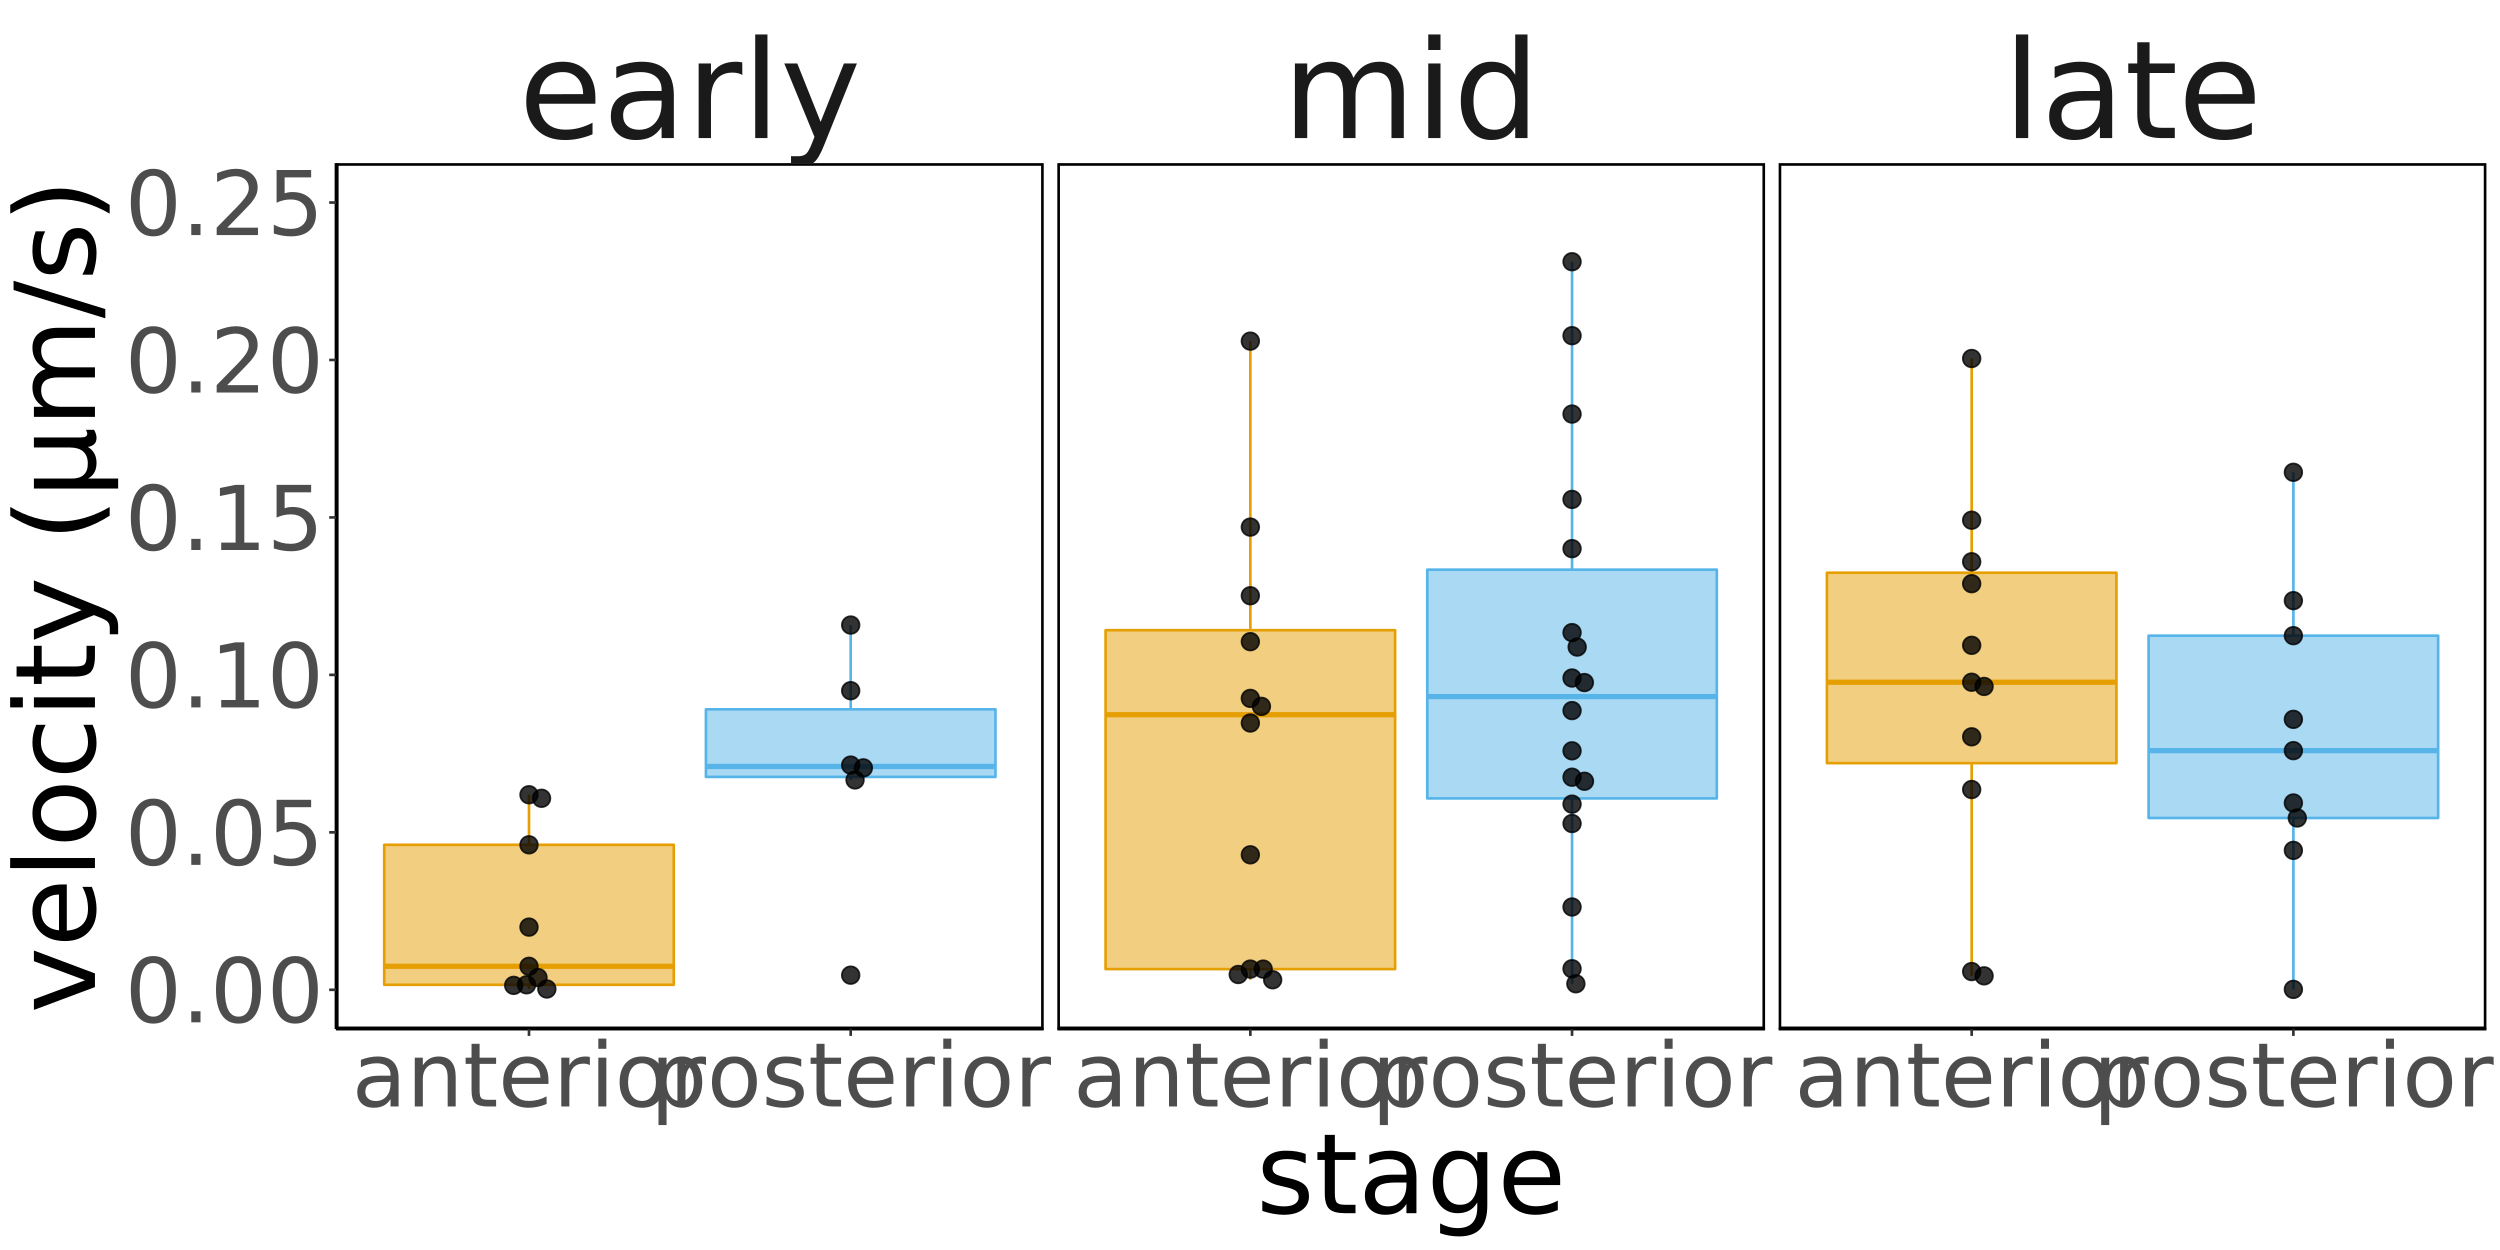
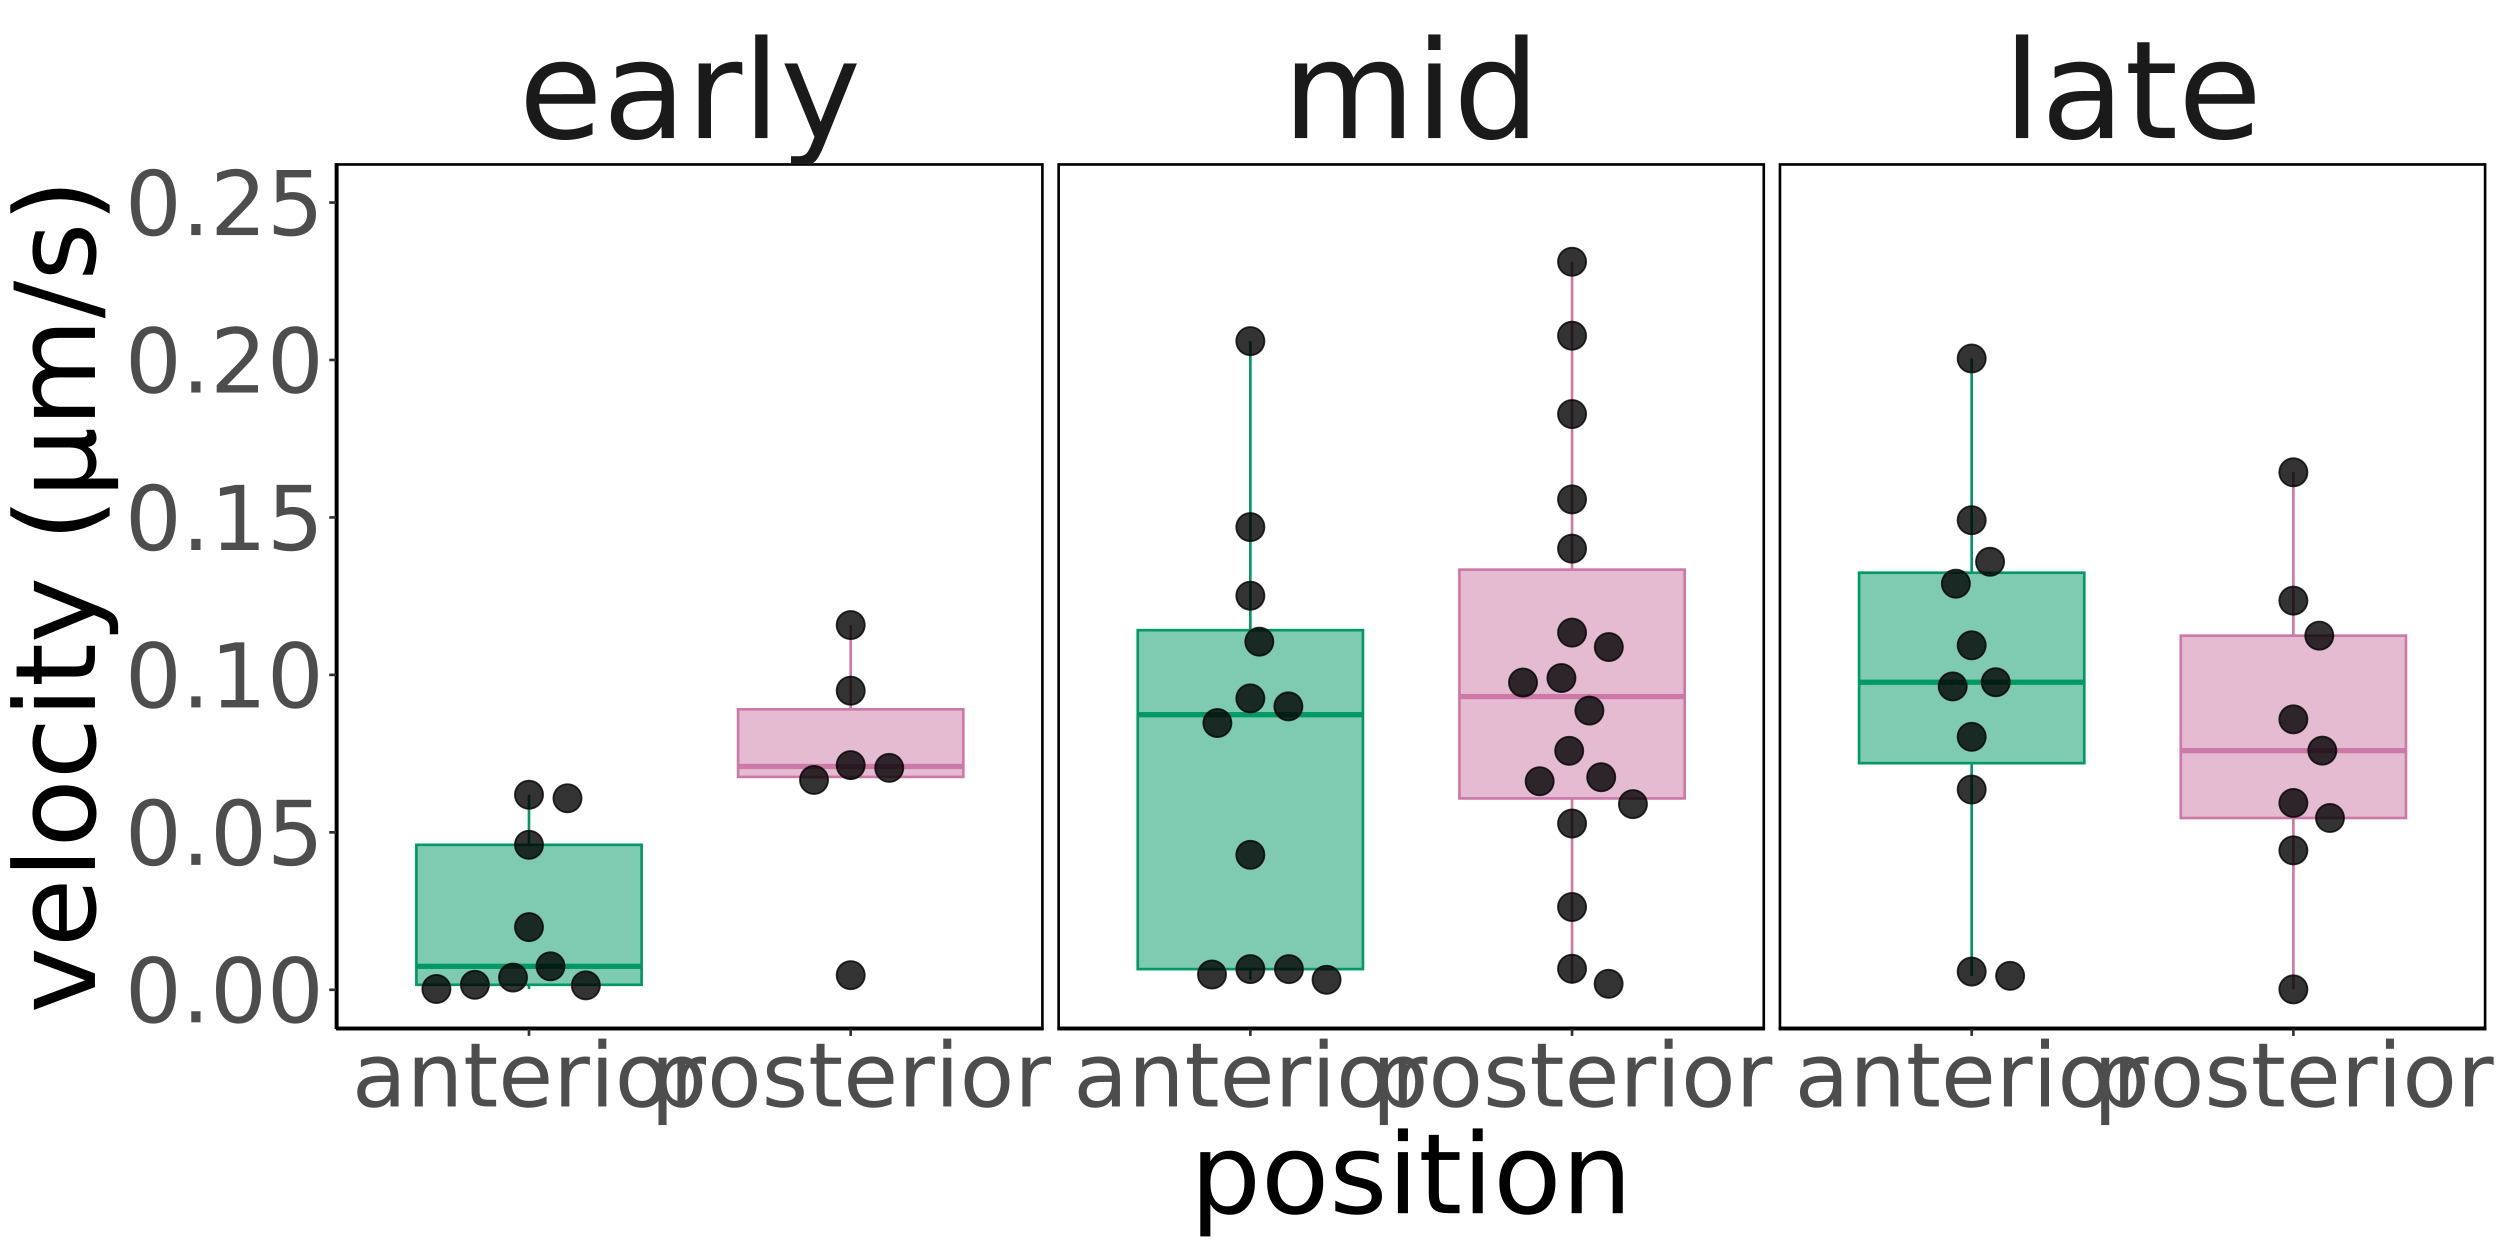
<svg xmlns="http://www.w3.org/2000/svg" class="svglite" width="1008.00pt" height="504.00pt" viewBox="0 0 1008.00 504.00">
  <defs>
    <style type="text/css">
    .svglite line, .svglite polyline, .svglite polygon, .svglite path, .svglite rect, .svglite circle {
      fill: none;
      stroke: #000000;
      stroke-linecap: round;
      stroke-linejoin: round;
      stroke-miterlimit: 10.00;
    }
    .svglite text {
      white-space: pre;
    }
  </style>
  </defs>
  <rect width="100%" height="100%" style="stroke: none; fill: #FFFFFF;" />
  <defs>
    <clipPath id="cpMC4wMHwxMDA4LjAwfDAuMDB8NTA0LjAw">
      <rect x="0.00" y="0.00" width="1008.00" height="504.00" />
    </clipPath>
  </defs>
  <g clip-path="url(#cpMC4wMHwxMDA4LjAwfDAuMDB8NTA0LjAw)">
-     <rect x="0.00" y="0.00" width="1008.00" height="504.00" style="stroke-width: 1.07; stroke: #FFFFFF; fill: #FFFFFF;" />
+     <rect x="0.00" y="-0" width="1008.00" height="504.00" style="stroke-width: 1.07; stroke: #FFFFFF; fill: #FFFFFF;" />
  </g>
  <defs>
    <clipPath id="cpMTM1LjQ2fDQyMC44M3w2NS43OHw0MTQuOTU=">
      <rect x="135.46" y="65.78" width="285.37" height="349.17" />
    </clipPath>
  </defs>
  <g clip-path="url(#cpMTM1LjQ2fDQyMC44M3w2NS43OHw0MTQuOTU=)">
    <rect x="135.46" y="65.78" width="285.37" height="349.17" style="stroke-width: 2.13; fill: #FFFFFF;" />
-     <line x1="213.29" y1="340.63" x2="213.29" y2="320.44" style="stroke-width: 1.07; stroke: #E69F03; stroke-linecap: butt;" />
-     <line x1="213.29" y1="397.07" x2="213.29" y2="398.76" style="stroke-width: 1.07; stroke: #E69F03; stroke-linecap: butt;" />
-     <polygon points="154.92,340.63 154.92,397.07 271.66,397.07 271.66,340.63 154.92,340.63 " style="stroke-width: 1.07; stroke: #E69F03; fill: #E69F03; fill-opacity: 0.50;" />
-     <line x1="154.92" y1="389.62" x2="271.66" y2="389.62" style="stroke-width: 2.13; stroke: #E69F03; stroke-linecap: butt;" />
-     <line x1="343.00" y1="285.99" x2="343.00" y2="252.02" style="stroke-width: 1.07; stroke: #56B4E9; stroke-linecap: butt;" />
-     <line x1="343.00" y1="313.25" x2="343.00" y2="314.47" style="stroke-width: 1.07; stroke: #56B4E9; stroke-linecap: butt;" />
-     <polygon points="284.63,285.99 284.63,313.25 401.37,313.25 401.37,285.99 284.63,285.99 " style="stroke-width: 1.07; stroke: #56B4E9; fill: #56B4E9; fill-opacity: 0.50;" />
-     <line x1="284.63" y1="309.04" x2="401.37" y2="309.04" style="stroke-width: 2.13; stroke: #56B4E9; stroke-linecap: butt;" />
-     <circle cx="213.29" cy="340.63" r="3.56" style="stroke-width: 0.71; stroke: #000000; stroke-opacity: 0.80; fill: #000000; fill-opacity: 0.80;" />
-     <circle cx="218.35" cy="321.87" r="3.56" style="stroke-width: 0.71; stroke: #000000; stroke-opacity: 0.80; fill: #000000; fill-opacity: 0.80;" />
-     <circle cx="344.75" cy="314.47" r="3.56" style="stroke-width: 0.71; stroke: #000000; stroke-opacity: 0.80; fill: #000000; fill-opacity: 0.80;" />
-     <circle cx="348.11" cy="309.60" r="3.56" style="stroke-width: 0.71; stroke: #000000; stroke-opacity: 0.80; fill: #000000; fill-opacity: 0.80;" />
-     <circle cx="213.29" cy="320.44" r="3.56" style="stroke-width: 0.71; stroke: #000000; stroke-opacity: 0.80; fill: #000000; fill-opacity: 0.80;" />
-     <circle cx="343.00" cy="278.49" r="3.56" style="stroke-width: 0.71; stroke: #000000; stroke-opacity: 0.80; fill: #000000; fill-opacity: 0.80;" />
-     <circle cx="343.00" cy="308.49" r="3.56" style="stroke-width: 0.71; stroke: #000000; stroke-opacity: 0.80; fill: #000000; fill-opacity: 0.80;" />
-     <circle cx="343.00" cy="393.19" r="3.56" style="stroke-width: 0.71; stroke: #000000; stroke-opacity: 0.80; fill: #000000; fill-opacity: 0.80;" />
-     <circle cx="216.92" cy="394.16" r="3.56" style="stroke-width: 0.71; stroke: #000000; stroke-opacity: 0.80; fill: #000000; fill-opacity: 0.80;" />
-     <circle cx="213.29" cy="373.81" r="3.56" style="stroke-width: 0.71; stroke: #000000; stroke-opacity: 0.80; fill: #000000; fill-opacity: 0.80;" />
-     <circle cx="212.30" cy="397.07" r="3.56" style="stroke-width: 0.71; stroke: #000000; stroke-opacity: 0.80; fill: #000000; fill-opacity: 0.80;" />
-     <circle cx="343.00" cy="252.02" r="3.56" style="stroke-width: 0.71; stroke: #000000; stroke-opacity: 0.80; fill: #000000; fill-opacity: 0.80;" />
-     <circle cx="220.49" cy="398.76" r="3.56" style="stroke-width: 0.71; stroke: #000000; stroke-opacity: 0.80; fill: #000000; fill-opacity: 0.80;" />
-     <circle cx="213.29" cy="389.62" r="3.56" style="stroke-width: 0.71; stroke: #000000; stroke-opacity: 0.80; fill: #000000; fill-opacity: 0.80;" />
-     <circle cx="207.12" cy="397.30" r="3.56" style="stroke-width: 0.71; stroke: #000000; stroke-opacity: 0.80; fill: #000000; fill-opacity: 0.80;" />
+     <line x1="213.29" y1="340.63" x2="213.29" y2="320.44" style="stroke-width: 1.07; stroke: #009966; stroke-linecap: butt;" />
+     <line x1="213.29" y1="397.07" x2="213.29" y2="398.76" style="stroke-width: 1.07; stroke: #009966; stroke-linecap: butt;" />
+     <polygon points="167.89,340.63 167.89,397.07 258.69,397.07 258.69,340.63 167.89,340.63 " style="stroke-width: 1.07; stroke: #009966; stroke-linecap: butt; stroke-linejoin: miter; fill: #009966; fill-opacity: 0.50;" />
+     <line x1="167.89" y1="389.62" x2="258.69" y2="389.62" style="stroke-width: 2.13; stroke: #009966; stroke-linecap: butt; stroke-linejoin: miter;" />
+     <line x1="343.00" y1="285.99" x2="343.00" y2="252.02" style="stroke-width: 1.07; stroke: #CC79A7; stroke-linecap: butt;" />
+     <line x1="343.00" y1="313.25" x2="343.00" y2="314.47" style="stroke-width: 1.07; stroke: #CC79A7; stroke-linecap: butt;" />
+     <polygon points="297.60,285.99 297.60,313.25 388.40,313.25 388.40,285.99 297.60,285.99 " style="stroke-width: 1.07; stroke: #CC79A7; stroke-linecap: butt; stroke-linejoin: miter; fill: #CC79A7; fill-opacity: 0.50;" />
+     <line x1="297.60" y1="309.04" x2="388.40" y2="309.04" style="stroke-width: 2.13; stroke: #CC79A7; stroke-linecap: butt; stroke-linejoin: miter;" />
+     <circle cx="213.29" cy="340.63" r="5.69" style="stroke-width: 0.71; stroke: #000000; stroke-opacity: 0.80; fill: #000000; fill-opacity: 0.80;" />
+     <circle cx="228.81" cy="321.87" r="5.69" style="stroke-width: 0.71; stroke: #000000; stroke-opacity: 0.80; fill: #000000; fill-opacity: 0.80;" />
+     <circle cx="213.29" cy="320.44" r="5.69" style="stroke-width: 0.71; stroke: #000000; stroke-opacity: 0.80; fill: #000000; fill-opacity: 0.80;" />
+     <circle cx="206.85" cy="394.16" r="5.69" style="stroke-width: 0.71; stroke: #000000; stroke-opacity: 0.80; fill: #000000; fill-opacity: 0.80;" />
+     <circle cx="213.29" cy="373.81" r="5.69" style="stroke-width: 0.71; stroke: #000000; stroke-opacity: 0.80; fill: #000000; fill-opacity: 0.80;" />
+     <circle cx="191.47" cy="397.07" r="5.69" style="stroke-width: 0.71; stroke: #000000; stroke-opacity: 0.80; fill: #000000; fill-opacity: 0.80;" />
+     <circle cx="175.96" cy="398.76" r="5.69" style="stroke-width: 0.71; stroke: #000000; stroke-opacity: 0.80; fill: #000000; fill-opacity: 0.80;" />
+     <circle cx="221.97" cy="389.62" r="5.69" style="stroke-width: 0.71; stroke: #000000; stroke-opacity: 0.80; fill: #000000; fill-opacity: 0.80;" />
+     <circle cx="236.21" cy="397.30" r="5.69" style="stroke-width: 0.71; stroke: #000000; stroke-opacity: 0.80; fill: #000000; fill-opacity: 0.80;" />
+     <circle cx="328.22" cy="314.47" r="5.69" style="stroke-width: 0.71; stroke: #000000; stroke-opacity: 0.80; fill: #000000; fill-opacity: 0.80;" />
+     <circle cx="358.54" cy="309.60" r="5.69" style="stroke-width: 0.71; stroke: #000000; stroke-opacity: 0.80; fill: #000000; fill-opacity: 0.80;" />
+     <circle cx="343.00" cy="278.49" r="5.69" style="stroke-width: 0.71; stroke: #000000; stroke-opacity: 0.80; fill: #000000; fill-opacity: 0.80;" />
+     <circle cx="343.00" cy="308.49" r="5.69" style="stroke-width: 0.71; stroke: #000000; stroke-opacity: 0.80; fill: #000000; fill-opacity: 0.80;" />
+     <circle cx="343.00" cy="393.19" r="5.69" style="stroke-width: 0.71; stroke: #000000; stroke-opacity: 0.80; fill: #000000; fill-opacity: 0.80;" />
+     <circle cx="343.00" cy="252.02" r="5.69" style="stroke-width: 0.71; stroke: #000000; stroke-opacity: 0.80; fill: #000000; fill-opacity: 0.80;" />
  </g>
  <g clip-path="url(#cpMC4wMHwxMDA4LjAwfDAuMDB8NTA0LjAw)">
</g>
  <defs>
    <clipPath id="cpNDI2LjMxfDcxMS42OHw2NS43OHw0MTQuOTU=">
      <rect x="426.31" y="65.78" width="285.37" height="349.17" />
    </clipPath>
  </defs>
  <g clip-path="url(#cpNDI2LjMxfDcxMS42OHw2NS43OHw0MTQuOTU=)">
    <rect x="426.31" y="65.78" width="285.37" height="349.17" style="stroke-width: 2.13; fill: #FFFFFF;" />
-     <line x1="504.14" y1="254.09" x2="504.14" y2="137.54" style="stroke-width: 1.07; stroke: #E69F03; stroke-linecap: butt;" />
-     <line x1="504.14" y1="390.74" x2="504.14" y2="395.05" style="stroke-width: 1.07; stroke: #E69F03; stroke-linecap: butt;" />
-     <polygon points="445.77,254.09 445.77,390.74 562.51,390.74 562.51,254.09 445.77,254.09 " style="stroke-width: 1.07; stroke: #E69F03; fill: #E69F03; fill-opacity: 0.50;" />
-     <line x1="445.77" y1="288.17" x2="562.51" y2="288.17" style="stroke-width: 2.13; stroke: #E69F03; stroke-linecap: butt;" />
-     <line x1="633.85" y1="229.68" x2="633.85" y2="105.53" style="stroke-width: 1.07; stroke: #56B4E9; stroke-linecap: butt;" />
-     <line x1="633.85" y1="321.92" x2="633.85" y2="396.66" style="stroke-width: 1.07; stroke: #56B4E9; stroke-linecap: butt;" />
-     <polygon points="575.48,229.68 575.48,321.92 692.22,321.92 692.22,229.68 575.48,229.68 " style="stroke-width: 1.07; stroke: #56B4E9; fill: #56B4E9; fill-opacity: 0.50;" />
-     <line x1="575.48" y1="280.86" x2="692.22" y2="280.86" style="stroke-width: 2.13; stroke: #56B4E9; stroke-linecap: butt;" />
-     <circle cx="508.61" cy="284.81" r="3.56" style="stroke-width: 0.71; stroke: #000000; stroke-opacity: 0.80; fill: #000000; fill-opacity: 0.80;" />
-     <circle cx="504.14" cy="291.52" r="3.56" style="stroke-width: 0.71; stroke: #000000; stroke-opacity: 0.80; fill: #000000; fill-opacity: 0.80;" />
-     <circle cx="513.14" cy="395.05" r="3.56" style="stroke-width: 0.71; stroke: #000000; stroke-opacity: 0.80; fill: #000000; fill-opacity: 0.80;" />
-     <circle cx="504.14" cy="390.74" r="3.56" style="stroke-width: 0.71; stroke: #000000; stroke-opacity: 0.80; fill: #000000; fill-opacity: 0.80;" />
-     <circle cx="504.14" cy="281.59" r="3.56" style="stroke-width: 0.71; stroke: #000000; stroke-opacity: 0.80; fill: #000000; fill-opacity: 0.80;" />
-     <circle cx="504.14" cy="137.54" r="3.56" style="stroke-width: 0.71; stroke: #000000; stroke-opacity: 0.80; fill: #000000; fill-opacity: 0.80;" />
-     <circle cx="504.14" cy="258.72" r="3.56" style="stroke-width: 0.71; stroke: #000000; stroke-opacity: 0.80; fill: #000000; fill-opacity: 0.80;" />
-     <circle cx="504.14" cy="240.20" r="3.56" style="stroke-width: 0.71; stroke: #000000; stroke-opacity: 0.80; fill: #000000; fill-opacity: 0.80;" />
-     <circle cx="504.14" cy="344.66" r="3.56" style="stroke-width: 0.71; stroke: #000000; stroke-opacity: 0.80; fill: #000000; fill-opacity: 0.80;" />
-     <circle cx="504.14" cy="212.53" r="3.56" style="stroke-width: 0.71; stroke: #000000; stroke-opacity: 0.80; fill: #000000; fill-opacity: 0.80;" />
-     <circle cx="499.26" cy="392.92" r="3.56" style="stroke-width: 0.71; stroke: #000000; stroke-opacity: 0.80; fill: #000000; fill-opacity: 0.80;" />
-     <circle cx="509.33" cy="390.75" r="3.56" style="stroke-width: 0.71; stroke: #000000; stroke-opacity: 0.80; fill: #000000; fill-opacity: 0.80;" />
-     <circle cx="633.85" cy="201.36" r="3.56" style="stroke-width: 0.71; stroke: #000000; stroke-opacity: 0.80; fill: #000000; fill-opacity: 0.80;" />
-     <circle cx="633.85" cy="313.37" r="3.56" style="stroke-width: 0.71; stroke: #000000; stroke-opacity: 0.80; fill: #000000; fill-opacity: 0.80;" />
-     <circle cx="633.85" cy="302.73" r="3.56" style="stroke-width: 0.71; stroke: #000000; stroke-opacity: 0.80; fill: #000000; fill-opacity: 0.80;" />
-     <circle cx="633.85" cy="255.07" r="3.56" style="stroke-width: 0.71; stroke: #000000; stroke-opacity: 0.80; fill: #000000; fill-opacity: 0.80;" />
-     <circle cx="633.85" cy="105.53" r="3.56" style="stroke-width: 0.71; stroke: #000000; stroke-opacity: 0.80; fill: #000000; fill-opacity: 0.80;" />
-     <circle cx="633.85" cy="135.35" r="3.56" style="stroke-width: 0.71; stroke: #000000; stroke-opacity: 0.80; fill: #000000; fill-opacity: 0.80;" />
-     <circle cx="633.85" cy="273.38" r="3.56" style="stroke-width: 0.71; stroke: #000000; stroke-opacity: 0.80; fill: #000000; fill-opacity: 0.80;" />
-     <circle cx="633.85" cy="365.70" r="3.56" style="stroke-width: 0.71; stroke: #000000; stroke-opacity: 0.80; fill: #000000; fill-opacity: 0.80;" />
-     <circle cx="635.39" cy="396.66" r="3.56" style="stroke-width: 0.71; stroke: #000000; stroke-opacity: 0.80; fill: #000000; fill-opacity: 0.80;" />
-     <circle cx="633.85" cy="390.60" r="3.56" style="stroke-width: 0.71; stroke: #000000; stroke-opacity: 0.80; fill: #000000; fill-opacity: 0.80;" />
-     <circle cx="633.85" cy="332.05" r="3.56" style="stroke-width: 0.71; stroke: #000000; stroke-opacity: 0.80; fill: #000000; fill-opacity: 0.80;" />
-     <circle cx="633.85" cy="221.22" r="3.56" style="stroke-width: 0.71; stroke: #000000; stroke-opacity: 0.80; fill: #000000; fill-opacity: 0.80;" />
-     <circle cx="635.92" cy="260.89" r="3.56" style="stroke-width: 0.71; stroke: #000000; stroke-opacity: 0.80; fill: #000000; fill-opacity: 0.80;" />
-     <circle cx="638.82" cy="275.21" r="3.56" style="stroke-width: 0.71; stroke: #000000; stroke-opacity: 0.80; fill: #000000; fill-opacity: 0.80;" />
-     <circle cx="638.86" cy="315.00" r="3.56" style="stroke-width: 0.71; stroke: #000000; stroke-opacity: 0.80; fill: #000000; fill-opacity: 0.80;" />
-     <circle cx="633.85" cy="286.51" r="3.56" style="stroke-width: 0.71; stroke: #000000; stroke-opacity: 0.80; fill: #000000; fill-opacity: 0.80;" />
-     <circle cx="633.85" cy="324.23" r="3.56" style="stroke-width: 0.71; stroke: #000000; stroke-opacity: 0.80; fill: #000000; fill-opacity: 0.80;" />
-     <circle cx="633.85" cy="166.95" r="3.56" style="stroke-width: 0.71; stroke: #000000; stroke-opacity: 0.80; fill: #000000; fill-opacity: 0.80;" />
+     <line x1="504.14" y1="254.09" x2="504.14" y2="137.54" style="stroke-width: 1.07; stroke: #009966; stroke-linecap: butt;" />
+     <line x1="504.14" y1="390.74" x2="504.14" y2="395.05" style="stroke-width: 1.07; stroke: #009966; stroke-linecap: butt;" />
+     <polygon points="458.74,254.09 458.74,390.74 549.54,390.74 549.54,254.09 458.74,254.09 " style="stroke-width: 1.07; stroke: #009966; stroke-linecap: butt; stroke-linejoin: miter; fill: #009966; fill-opacity: 0.50;" />
+     <line x1="458.74" y1="288.17" x2="549.54" y2="288.17" style="stroke-width: 2.13; stroke: #009966; stroke-linecap: butt; stroke-linejoin: miter;" />
+     <line x1="633.85" y1="229.68" x2="633.85" y2="105.53" style="stroke-width: 1.07; stroke: #CC79A7; stroke-linecap: butt;" />
+     <line x1="633.85" y1="321.92" x2="633.85" y2="396.66" style="stroke-width: 1.07; stroke: #CC79A7; stroke-linecap: butt;" />
+     <polygon points="588.45,229.68 588.45,321.92 679.25,321.92 679.25,229.68 588.45,229.68 " style="stroke-width: 1.07; stroke: #CC79A7; stroke-linecap: butt; stroke-linejoin: miter; fill: #CC79A7; fill-opacity: 0.50;" />
+     <line x1="588.45" y1="280.86" x2="679.25" y2="280.86" style="stroke-width: 2.13; stroke: #CC79A7; stroke-linecap: butt; stroke-linejoin: miter;" />
+     <circle cx="519.48" cy="284.81" r="5.69" style="stroke-width: 0.71; stroke: #000000; stroke-opacity: 0.80; fill: #000000; fill-opacity: 0.80;" />
+     <circle cx="490.85" cy="291.52" r="5.69" style="stroke-width: 0.71; stroke: #000000; stroke-opacity: 0.80; fill: #000000; fill-opacity: 0.80;" />
+     <circle cx="534.87" cy="395.05" r="5.69" style="stroke-width: 0.71; stroke: #000000; stroke-opacity: 0.80; fill: #000000; fill-opacity: 0.80;" />
+     <circle cx="504.14" cy="390.74" r="5.69" style="stroke-width: 0.71; stroke: #000000; stroke-opacity: 0.80; fill: #000000; fill-opacity: 0.80;" />
+     <circle cx="504.14" cy="281.59" r="5.69" style="stroke-width: 0.71; stroke: #000000; stroke-opacity: 0.80; fill: #000000; fill-opacity: 0.80;" />
+     <circle cx="504.14" cy="137.54" r="5.69" style="stroke-width: 0.71; stroke: #000000; stroke-opacity: 0.80; fill: #000000; fill-opacity: 0.80;" />
+     <circle cx="507.76" cy="258.72" r="5.69" style="stroke-width: 0.71; stroke: #000000; stroke-opacity: 0.80; fill: #000000; fill-opacity: 0.80;" />
+     <circle cx="504.14" cy="240.20" r="5.69" style="stroke-width: 0.71; stroke: #000000; stroke-opacity: 0.80; fill: #000000; fill-opacity: 0.80;" />
+     <circle cx="504.14" cy="344.66" r="5.69" style="stroke-width: 0.71; stroke: #000000; stroke-opacity: 0.80; fill: #000000; fill-opacity: 0.80;" />
+     <circle cx="504.14" cy="212.53" r="5.69" style="stroke-width: 0.71; stroke: #000000; stroke-opacity: 0.80; fill: #000000; fill-opacity: 0.80;" />
+     <circle cx="488.67" cy="392.92" r="5.69" style="stroke-width: 0.71; stroke: #000000; stroke-opacity: 0.80; fill: #000000; fill-opacity: 0.80;" />
+     <circle cx="519.70" cy="390.75" r="5.69" style="stroke-width: 0.71; stroke: #000000; stroke-opacity: 0.80; fill: #000000; fill-opacity: 0.80;" />
+     <circle cx="633.85" cy="201.36" r="5.69" style="stroke-width: 0.71; stroke: #000000; stroke-opacity: 0.80; fill: #000000; fill-opacity: 0.80;" />
+     <circle cx="645.61" cy="313.37" r="5.69" style="stroke-width: 0.71; stroke: #000000; stroke-opacity: 0.80; fill: #000000; fill-opacity: 0.80;" />
+     <circle cx="632.70" cy="302.73" r="5.69" style="stroke-width: 0.71; stroke: #000000; stroke-opacity: 0.80; fill: #000000; fill-opacity: 0.80;" />
+     <circle cx="633.85" cy="255.07" r="5.69" style="stroke-width: 0.71; stroke: #000000; stroke-opacity: 0.80; fill: #000000; fill-opacity: 0.80;" />
+     <circle cx="633.85" cy="105.53" r="5.69" style="stroke-width: 0.71; stroke: #000000; stroke-opacity: 0.80; fill: #000000; fill-opacity: 0.80;" />
+     <circle cx="633.85" cy="135.35" r="5.69" style="stroke-width: 0.71; stroke: #000000; stroke-opacity: 0.80; fill: #000000; fill-opacity: 0.80;" />
+     <circle cx="629.57" cy="273.38" r="5.69" style="stroke-width: 0.71; stroke: #000000; stroke-opacity: 0.80; fill: #000000; fill-opacity: 0.80;" />
+     <circle cx="633.85" cy="365.70" r="5.69" style="stroke-width: 0.71; stroke: #000000; stroke-opacity: 0.80; fill: #000000; fill-opacity: 0.80;" />
+     <circle cx="648.60" cy="396.66" r="5.69" style="stroke-width: 0.71; stroke: #000000; stroke-opacity: 0.80; fill: #000000; fill-opacity: 0.80;" />
+     <circle cx="633.85" cy="390.60" r="5.69" style="stroke-width: 0.71; stroke: #000000; stroke-opacity: 0.80; fill: #000000; fill-opacity: 0.80;" />
+     <circle cx="633.85" cy="332.05" r="5.69" style="stroke-width: 0.71; stroke: #000000; stroke-opacity: 0.80; fill: #000000; fill-opacity: 0.80;" />
+     <circle cx="633.85" cy="221.22" r="5.69" style="stroke-width: 0.71; stroke: #000000; stroke-opacity: 0.80; fill: #000000; fill-opacity: 0.80;" />
+     <circle cx="648.67" cy="260.89" r="5.69" style="stroke-width: 0.71; stroke: #000000; stroke-opacity: 0.80; fill: #000000; fill-opacity: 0.80;" />
+     <circle cx="614.08" cy="275.21" r="5.69" style="stroke-width: 0.71; stroke: #000000; stroke-opacity: 0.80; fill: #000000; fill-opacity: 0.80;" />
+     <circle cx="620.79" cy="315.00" r="5.69" style="stroke-width: 0.71; stroke: #000000; stroke-opacity: 0.80; fill: #000000; fill-opacity: 0.80;" />
+     <circle cx="640.85" cy="286.51" r="5.69" style="stroke-width: 0.71; stroke: #000000; stroke-opacity: 0.80; fill: #000000; fill-opacity: 0.80;" />
+     <circle cx="658.40" cy="324.23" r="5.69" style="stroke-width: 0.71; stroke: #000000; stroke-opacity: 0.80; fill: #000000; fill-opacity: 0.80;" />
+     <circle cx="633.85" cy="166.95" r="5.69" style="stroke-width: 0.71; stroke: #000000; stroke-opacity: 0.80; fill: #000000; fill-opacity: 0.80;" />
  </g>
  <g clip-path="url(#cpMC4wMHwxMDA4LjAwfDAuMDB8NTA0LjAw)">
</g>
  <defs>
    <clipPath id="cpNzE3LjE1fDEwMDIuNTJ8NjUuNzh8NDE0Ljk1">
      <rect x="717.15" y="65.78" width="285.37" height="349.17" />
    </clipPath>
  </defs>
  <g clip-path="url(#cpNzE3LjE1fDEwMDIuNTJ8NjUuNzh8NDE0Ljk1)">
    <rect x="717.15" y="65.78" width="285.37" height="349.17" style="stroke-width: 2.13; fill: #FFFFFF;" />
-     <line x1="794.98" y1="230.92" x2="794.98" y2="144.55" style="stroke-width: 1.07; stroke: #E69F03; stroke-linecap: butt;" />
-     <line x1="794.98" y1="307.71" x2="794.98" y2="393.46" style="stroke-width: 1.07; stroke: #E69F03; stroke-linecap: butt;" />
-     <polygon points="736.61,230.92 736.61,307.71 853.35,307.71 853.35,230.92 736.61,230.92 " style="stroke-width: 1.07; stroke: #E69F03; fill: #E69F03; fill-opacity: 0.50;" />
-     <line x1="736.61" y1="275.08" x2="853.35" y2="275.08" style="stroke-width: 2.13; stroke: #E69F03; stroke-linecap: butt;" />
-     <line x1="924.69" y1="256.30" x2="924.69" y2="190.43" style="stroke-width: 1.07; stroke: #56B4E9; stroke-linecap: butt;" />
-     <line x1="924.69" y1="329.81" x2="924.69" y2="398.92" style="stroke-width: 1.07; stroke: #56B4E9; stroke-linecap: butt;" />
-     <polygon points="866.32,256.30 866.32,329.81 983.06,329.81 983.06,256.30 866.32,256.30 " style="stroke-width: 1.07; stroke: #56B4E9; fill: #56B4E9; fill-opacity: 0.50;" />
-     <line x1="866.32" y1="302.66" x2="983.06" y2="302.66" style="stroke-width: 2.13; stroke: #56B4E9; stroke-linecap: butt;" />
-     <circle cx="794.98" cy="391.74" r="3.56" style="stroke-width: 0.71; stroke: #000000; stroke-opacity: 0.80; fill: #000000; fill-opacity: 0.80;" />
-     <circle cx="794.98" cy="226.50" r="3.56" style="stroke-width: 0.71; stroke: #000000; stroke-opacity: 0.80; fill: #000000; fill-opacity: 0.80;" />
-     <circle cx="794.98" cy="297.08" r="3.56" style="stroke-width: 0.71; stroke: #000000; stroke-opacity: 0.80; fill: #000000; fill-opacity: 0.80;" />
-     <circle cx="794.98" cy="209.75" r="3.56" style="stroke-width: 0.71; stroke: #000000; stroke-opacity: 0.80; fill: #000000; fill-opacity: 0.80;" />
-     <circle cx="799.98" cy="393.46" r="3.56" style="stroke-width: 0.71; stroke: #000000; stroke-opacity: 0.80; fill: #000000; fill-opacity: 0.80;" />
-     <circle cx="794.98" cy="235.34" r="3.56" style="stroke-width: 0.71; stroke: #000000; stroke-opacity: 0.80; fill: #000000; fill-opacity: 0.80;" />
-     <circle cx="794.98" cy="318.34" r="3.56" style="stroke-width: 0.71; stroke: #000000; stroke-opacity: 0.80; fill: #000000; fill-opacity: 0.80;" />
-     <circle cx="794.98" cy="260.19" r="3.56" style="stroke-width: 0.71; stroke: #000000; stroke-opacity: 0.80; fill: #000000; fill-opacity: 0.80;" />
-     <circle cx="794.98" cy="144.55" r="3.56" style="stroke-width: 0.71; stroke: #000000; stroke-opacity: 0.80; fill: #000000; fill-opacity: 0.80;" />
-     <circle cx="794.98" cy="275.08" r="3.56" style="stroke-width: 0.71; stroke: #000000; stroke-opacity: 0.80; fill: #000000; fill-opacity: 0.80;" />
-     <circle cx="799.98" cy="276.77" r="3.56" style="stroke-width: 0.71; stroke: #000000; stroke-opacity: 0.80; fill: #000000; fill-opacity: 0.80;" />
-     <circle cx="924.69" cy="342.87" r="3.56" style="stroke-width: 0.71; stroke: #000000; stroke-opacity: 0.80; fill: #000000; fill-opacity: 0.80;" />
-     <circle cx="924.69" cy="398.92" r="3.56" style="stroke-width: 0.71; stroke: #000000; stroke-opacity: 0.80; fill: #000000; fill-opacity: 0.80;" />
-     <circle cx="924.69" cy="323.76" r="3.56" style="stroke-width: 0.71; stroke: #000000; stroke-opacity: 0.80; fill: #000000; fill-opacity: 0.80;" />
-     <circle cx="924.69" cy="290.04" r="3.56" style="stroke-width: 0.71; stroke: #000000; stroke-opacity: 0.80; fill: #000000; fill-opacity: 0.80;" />
-     <circle cx="924.69" cy="190.43" r="3.56" style="stroke-width: 0.71; stroke: #000000; stroke-opacity: 0.80; fill: #000000; fill-opacity: 0.80;" />
-     <circle cx="924.69" cy="302.66" r="3.56" style="stroke-width: 0.71; stroke: #000000; stroke-opacity: 0.80; fill: #000000; fill-opacity: 0.80;" />
-     <circle cx="924.69" cy="242.18" r="3.56" style="stroke-width: 0.71; stroke: #000000; stroke-opacity: 0.80; fill: #000000; fill-opacity: 0.80;" />
-     <circle cx="924.69" cy="256.30" r="3.56" style="stroke-width: 0.71; stroke: #000000; stroke-opacity: 0.80; fill: #000000; fill-opacity: 0.80;" />
-     <circle cx="926.27" cy="329.81" r="3.56" style="stroke-width: 0.71; stroke: #000000; stroke-opacity: 0.80; fill: #000000; fill-opacity: 0.80;" />
+     <line x1="794.98" y1="230.92" x2="794.98" y2="144.55" style="stroke-width: 1.07; stroke: #009966; stroke-linecap: butt;" />
+     <line x1="794.98" y1="307.71" x2="794.98" y2="393.46" style="stroke-width: 1.07; stroke: #009966; stroke-linecap: butt;" />
+     <polygon points="749.58,230.92 749.58,307.71 840.38,307.71 840.38,230.92 749.58,230.92 " style="stroke-width: 1.07; stroke: #009966; stroke-linecap: butt; stroke-linejoin: miter; fill: #009966; fill-opacity: 0.50;" />
+     <line x1="749.58" y1="275.08" x2="840.38" y2="275.08" style="stroke-width: 2.13; stroke: #009966; stroke-linecap: butt; stroke-linejoin: miter;" />
+     <line x1="924.69" y1="256.30" x2="924.69" y2="190.43" style="stroke-width: 1.07; stroke: #CC79A7; stroke-linecap: butt;" />
+     <line x1="924.69" y1="329.81" x2="924.69" y2="398.92" style="stroke-width: 1.07; stroke: #CC79A7; stroke-linecap: butt;" />
+     <polygon points="879.29,256.30 879.29,329.81 970.09,329.81 970.09,256.30 879.29,256.30 " style="stroke-width: 1.07; stroke: #CC79A7; stroke-linecap: butt; stroke-linejoin: miter; fill: #CC79A7; fill-opacity: 0.50;" />
+     <line x1="879.29" y1="302.66" x2="970.09" y2="302.66" style="stroke-width: 2.13; stroke: #CC79A7; stroke-linecap: butt; stroke-linejoin: miter;" />
+     <circle cx="794.98" cy="391.74" r="5.69" style="stroke-width: 0.71; stroke: #000000; stroke-opacity: 0.80; fill: #000000; fill-opacity: 0.80;" />
+     <circle cx="802.39" cy="226.50" r="5.69" style="stroke-width: 0.71; stroke: #000000; stroke-opacity: 0.80; fill: #000000; fill-opacity: 0.80;" />
+     <circle cx="794.98" cy="297.08" r="5.69" style="stroke-width: 0.71; stroke: #000000; stroke-opacity: 0.80; fill: #000000; fill-opacity: 0.80;" />
+     <circle cx="794.98" cy="209.75" r="5.69" style="stroke-width: 0.71; stroke: #000000; stroke-opacity: 0.80; fill: #000000; fill-opacity: 0.80;" />
+     <circle cx="810.48" cy="393.46" r="5.69" style="stroke-width: 0.71; stroke: #000000; stroke-opacity: 0.80; fill: #000000; fill-opacity: 0.80;" />
+     <circle cx="788.61" cy="235.34" r="5.69" style="stroke-width: 0.71; stroke: #000000; stroke-opacity: 0.80; fill: #000000; fill-opacity: 0.80;" />
+     <circle cx="794.98" cy="318.34" r="5.69" style="stroke-width: 0.71; stroke: #000000; stroke-opacity: 0.80; fill: #000000; fill-opacity: 0.80;" />
+     <circle cx="794.98" cy="260.19" r="5.69" style="stroke-width: 0.71; stroke: #000000; stroke-opacity: 0.80; fill: #000000; fill-opacity: 0.80;" />
+     <circle cx="794.98" cy="144.55" r="5.69" style="stroke-width: 0.71; stroke: #000000; stroke-opacity: 0.80; fill: #000000; fill-opacity: 0.80;" />
+     <circle cx="804.68" cy="275.08" r="5.69" style="stroke-width: 0.71; stroke: #000000; stroke-opacity: 0.80; fill: #000000; fill-opacity: 0.80;" />
+     <circle cx="787.33" cy="276.77" r="5.69" style="stroke-width: 0.71; stroke: #000000; stroke-opacity: 0.80; fill: #000000; fill-opacity: 0.80;" />
+     <circle cx="924.69" cy="342.87" r="5.69" style="stroke-width: 0.71; stroke: #000000; stroke-opacity: 0.80; fill: #000000; fill-opacity: 0.80;" />
+     <circle cx="924.69" cy="398.92" r="5.69" style="stroke-width: 0.71; stroke: #000000; stroke-opacity: 0.80; fill: #000000; fill-opacity: 0.80;" />
+     <circle cx="924.69" cy="323.76" r="5.69" style="stroke-width: 0.71; stroke: #000000; stroke-opacity: 0.80; fill: #000000; fill-opacity: 0.80;" />
+     <circle cx="924.69" cy="290.04" r="5.69" style="stroke-width: 0.71; stroke: #000000; stroke-opacity: 0.80; fill: #000000; fill-opacity: 0.80;" />
+     <circle cx="924.69" cy="190.43" r="5.69" style="stroke-width: 0.71; stroke: #000000; stroke-opacity: 0.80; fill: #000000; fill-opacity: 0.80;" />
+     <circle cx="936.35" cy="302.66" r="5.69" style="stroke-width: 0.71; stroke: #000000; stroke-opacity: 0.80; fill: #000000; fill-opacity: 0.80;" />
+     <circle cx="924.69" cy="242.18" r="5.69" style="stroke-width: 0.71; stroke: #000000; stroke-opacity: 0.80; fill: #000000; fill-opacity: 0.80;" />
+     <circle cx="935.14" cy="256.30" r="5.69" style="stroke-width: 0.71; stroke: #000000; stroke-opacity: 0.80; fill: #000000; fill-opacity: 0.80;" />
+     <circle cx="939.45" cy="329.81" r="5.69" style="stroke-width: 0.71; stroke: #000000; stroke-opacity: 0.80; fill: #000000; fill-opacity: 0.80;" />
  </g>
  <g clip-path="url(#cpMC4wMHwxMDA4LjAwfDAuMDB8NTA0LjAw)">
</g>
  <defs>
    <clipPath id="cpMTM1LjQ2fDQyMC44M3w1LjQ4fDY1Ljc4">
      <rect x="135.46" y="5.48" width="285.37" height="60.30" />
    </clipPath>
  </defs>
  <g clip-path="url(#cpMTM1LjQ2fDQyMC44M3w1LjQ4fDY1Ljc4)">
    <text x="278.15" y="55.68" text-anchor="middle" style="font-size: 55.00px;fill: #1A1A1A; font-family: &quot;DejaVu Sans&quot;;" textLength="137.99px" lengthAdjust="spacingAndGlyphs">early</text>
  </g>
  <g clip-path="url(#cpMC4wMHwxMDA4LjAwfDAuMDB8NTA0LjAw)">
</g>
  <defs>
    <clipPath id="cpNDI2LjMxfDcxMS42OHw1LjQ4fDY1Ljc4">
      <rect x="426.31" y="5.48" width="285.37" height="60.30" />
    </clipPath>
  </defs>
  <g clip-path="url(#cpNDI2LjMxfDcxMS42OHw1LjQ4fDY1Ljc4)">
    <text x="568.99" y="55.68" text-anchor="middle" style="font-size: 55.00px;fill: #1A1A1A; font-family: &quot;DejaVu Sans&quot;;" textLength="103.77px" lengthAdjust="spacingAndGlyphs">mid</text>
  </g>
  <g clip-path="url(#cpMC4wMHwxMDA4LjAwfDAuMDB8NTA0LjAw)">
</g>
  <defs>
    <clipPath id="cpNzE3LjE1fDEwMDIuNTJ8NS40OHw2NS43OA==">
      <rect x="717.15" y="5.48" width="285.37" height="60.30" />
    </clipPath>
  </defs>
  <g clip-path="url(#cpNzE3LjE1fDEwMDIuNTJ8NS40OHw2NS43OA==)">
    <text x="859.84" y="55.68" text-anchor="middle" style="font-size: 55.00px;fill: #1A1A1A; font-family: &quot;DejaVu Sans&quot;;" textLength="104.39px" lengthAdjust="spacingAndGlyphs">late</text>
  </g>
  <g clip-path="url(#cpMC4wMHwxMDA4LjAwfDAuMDB8NTA0LjAw)">
    <polyline points="135.46,414.95 420.83,414.95 " style="stroke-width: 1.07; stroke-linecap: butt;" />
    <polyline points="213.29,417.69 213.29,414.95 " style="stroke-width: 1.07; stroke: #333333; stroke-linecap: butt;" />
    <polyline points="343.00,417.69 343.00,414.95 " style="stroke-width: 1.07; stroke: #333333; stroke-linecap: butt;" />
    <text x="213.29" y="446.13" text-anchor="middle" style="font-size: 36.00px;fill: #4D4D4D; font-family: &quot;DejaVu Sans&quot;;" textLength="142.77px" lengthAdjust="spacingAndGlyphs">anterior</text>
    <text x="343.00" y="446.13" text-anchor="middle" style="font-size: 36.00px;fill: #4D4D4D; font-family: &quot;DejaVu Sans&quot;;" textLength="161.52px" lengthAdjust="spacingAndGlyphs">posterior</text>
    <polyline points="426.31,414.95 711.68,414.95 " style="stroke-width: 1.07; stroke-linecap: butt;" />
    <polyline points="504.14,417.69 504.14,414.95 " style="stroke-width: 1.07; stroke: #333333; stroke-linecap: butt;" />
    <polyline points="633.85,417.69 633.85,414.95 " style="stroke-width: 1.07; stroke: #333333; stroke-linecap: butt;" />
    <text x="504.14" y="446.13" text-anchor="middle" style="font-size: 36.00px;fill: #4D4D4D; font-family: &quot;DejaVu Sans&quot;;" textLength="142.77px" lengthAdjust="spacingAndGlyphs">anterior</text>
    <text x="633.85" y="446.13" text-anchor="middle" style="font-size: 36.00px;fill: #4D4D4D; font-family: &quot;DejaVu Sans&quot;;" textLength="161.52px" lengthAdjust="spacingAndGlyphs">posterior</text>
    <polyline points="717.15,414.95 1002.52,414.95 " style="stroke-width: 1.07; stroke-linecap: butt;" />
    <polyline points="794.98,417.69 794.98,414.95 " style="stroke-width: 1.07; stroke: #333333; stroke-linecap: butt;" />
    <polyline points="924.69,417.69 924.69,414.95 " style="stroke-width: 1.07; stroke: #333333; stroke-linecap: butt;" />
    <text x="794.98" y="446.13" text-anchor="middle" style="font-size: 36.00px;fill: #4D4D4D; font-family: &quot;DejaVu Sans&quot;;" textLength="142.77px" lengthAdjust="spacingAndGlyphs">anterior</text>
    <text x="924.69" y="446.13" text-anchor="middle" style="font-size: 36.00px;fill: #4D4D4D; font-family: &quot;DejaVu Sans&quot;;" textLength="161.52px" lengthAdjust="spacingAndGlyphs">posterior</text>
    <polyline points="135.46,414.95 135.46,65.78 " style="stroke-width: 1.07; stroke-linecap: butt;" />
    <text x="130.53" y="412.20" text-anchor="end" style="font-size: 36.00px;fill: #4D4D4D; font-family: &quot;DejaVu Sans&quot;;" textLength="80.15px" lengthAdjust="spacingAndGlyphs">0.00</text>
    <text x="130.53" y="348.72" text-anchor="end" style="font-size: 36.00px;fill: #4D4D4D; font-family: &quot;DejaVu Sans&quot;;" textLength="80.15px" lengthAdjust="spacingAndGlyphs">0.05</text>
    <text x="130.53" y="285.23" text-anchor="end" style="font-size: 36.00px;fill: #4D4D4D; font-family: &quot;DejaVu Sans&quot;;" textLength="80.15px" lengthAdjust="spacingAndGlyphs">0.10</text>
    <text x="130.53" y="221.75" text-anchor="end" style="font-size: 36.00px;fill: #4D4D4D; font-family: &quot;DejaVu Sans&quot;;" textLength="80.15px" lengthAdjust="spacingAndGlyphs">0.15</text>
    <text x="130.53" y="158.26" text-anchor="end" style="font-size: 36.00px;fill: #4D4D4D; font-family: &quot;DejaVu Sans&quot;;" textLength="80.15px" lengthAdjust="spacingAndGlyphs">0.20</text>
    <text x="130.53" y="94.78" text-anchor="end" style="font-size: 36.00px;fill: #4D4D4D; font-family: &quot;DejaVu Sans&quot;;" textLength="80.15px" lengthAdjust="spacingAndGlyphs">0.25</text>
    <polyline points="132.72,399.08 135.46,399.08 " style="stroke-width: 1.07; stroke: #333333; stroke-linecap: butt;" />
    <polyline points="132.72,335.60 135.46,335.60 " style="stroke-width: 1.07; stroke: #333333; stroke-linecap: butt;" />
    <polyline points="132.72,272.11 135.46,272.11 " style="stroke-width: 1.07; stroke: #333333; stroke-linecap: butt;" />
    <polyline points="132.72,208.63 135.46,208.63 " style="stroke-width: 1.07; stroke: #333333; stroke-linecap: butt;" />
    <polyline points="132.72,145.14 135.46,145.14 " style="stroke-width: 1.07; stroke: #333333; stroke-linecap: butt;" />
    <polyline points="132.72,81.66 135.46,81.66 " style="stroke-width: 1.07; stroke: #333333; stroke-linecap: butt;" />
-     <text x="568.99" y="489.16" text-anchor="middle" style="font-size: 45.00px; font-family: &quot;DejaVu Sans&quot;;" textLength="124.91px" lengthAdjust="spacingAndGlyphs">stage</text>
+     <text x="568.99" y="489.16" text-anchor="middle" style="font-size: 45.00px; font-family: &quot;DejaVu Sans&quot;;" textLength="178.24px" lengthAdjust="spacingAndGlyphs">position</text>
    <text transform="translate(38.28,240.37) rotate(-90)" text-anchor="middle" style="font-size: 45.00px; font-family: &quot;DejaVu Sans&quot;;" textLength="336.35px" lengthAdjust="spacingAndGlyphs">velocity (µm/s)</text>
  </g>
</svg>
